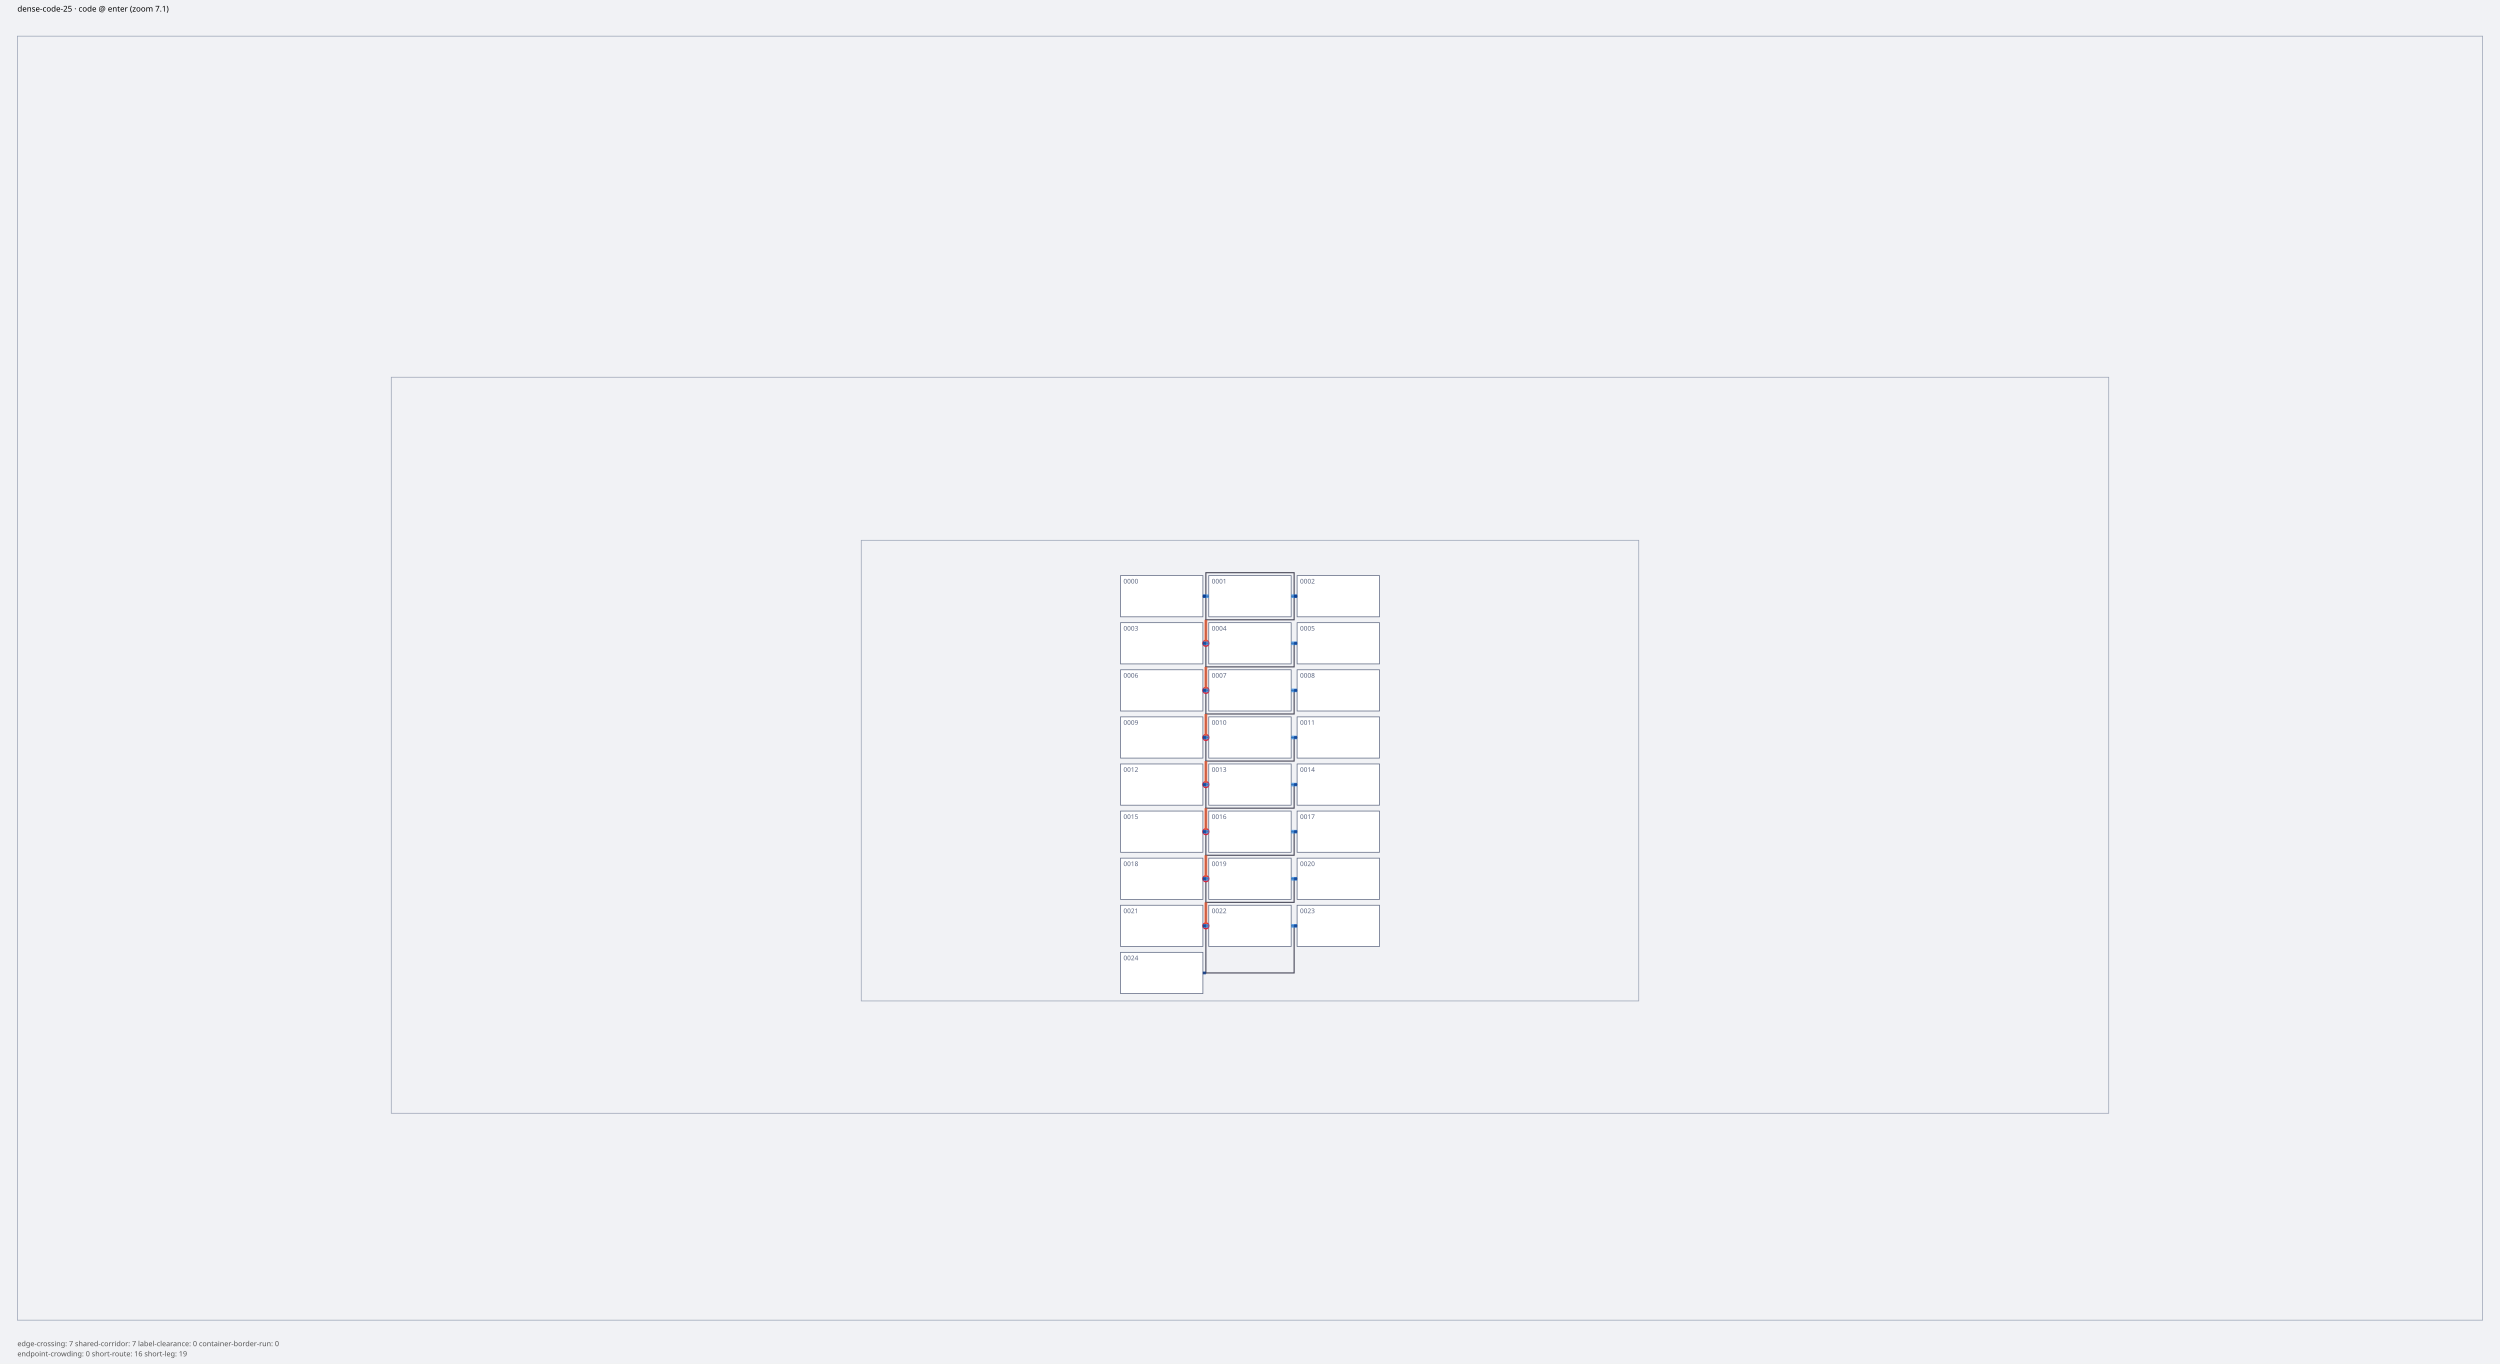
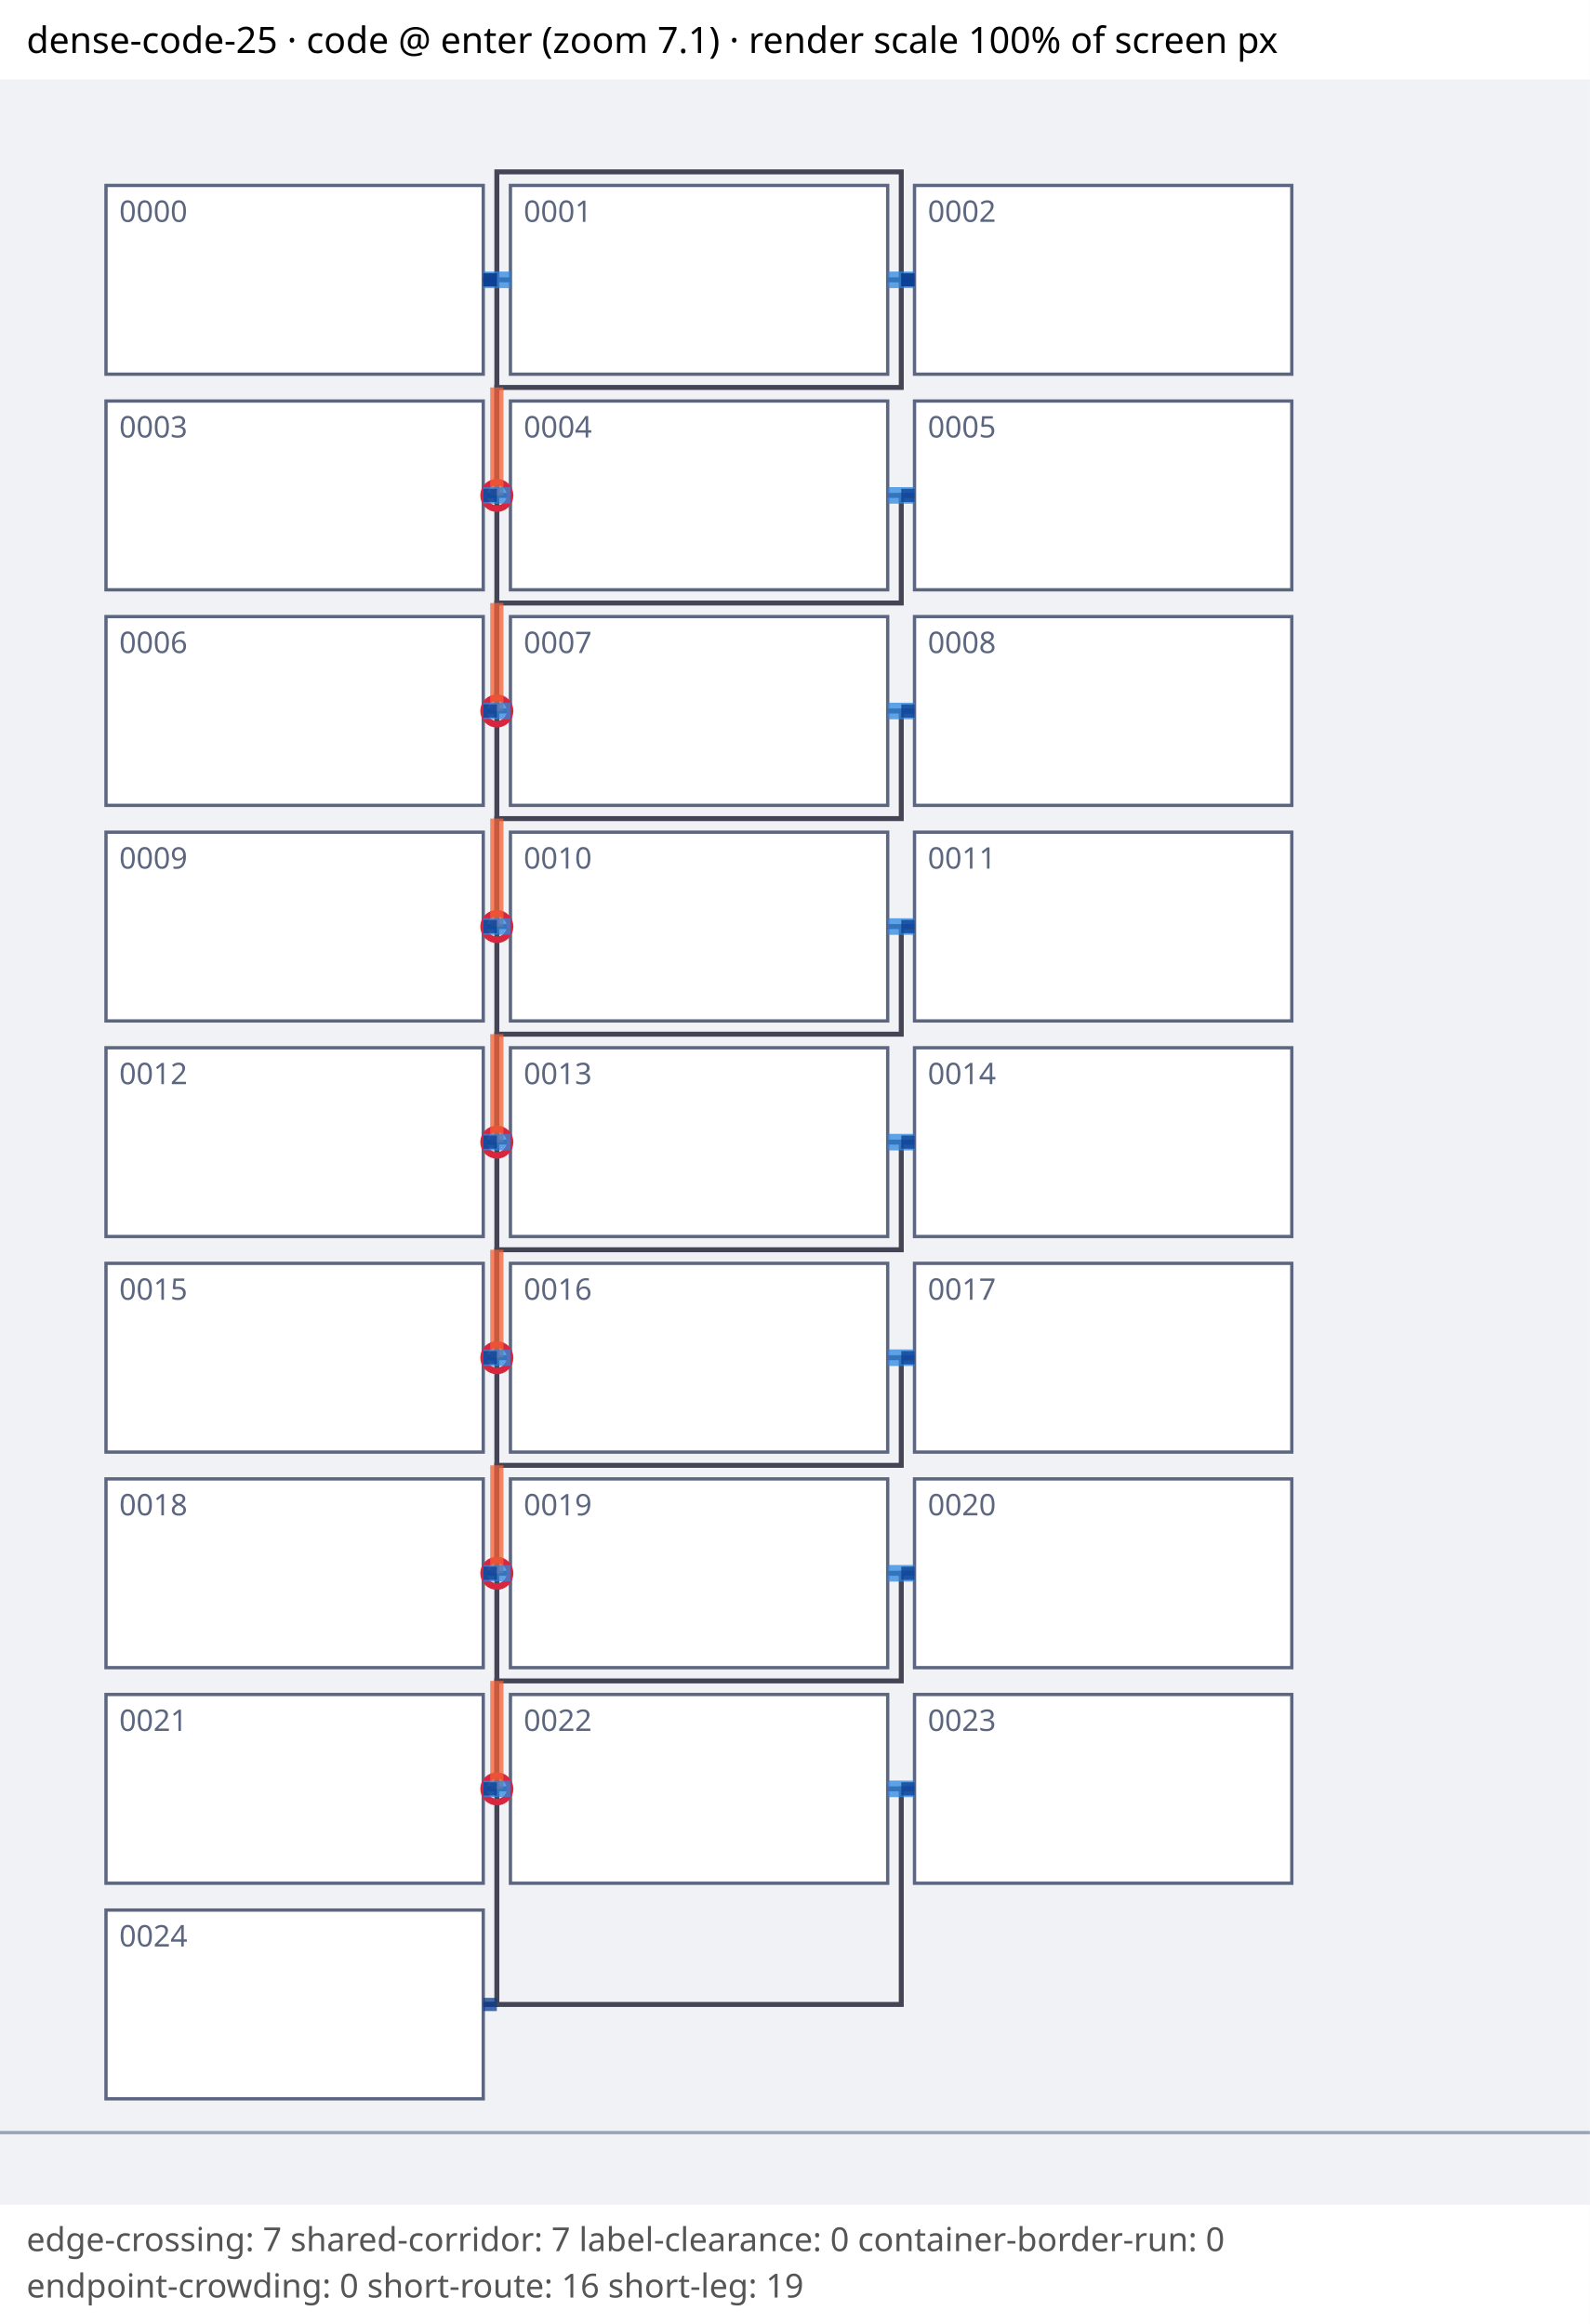
- <svg xmlns="http://www.w3.org/2000/svg" width="3456" height="1885" viewBox="0 0 3456 1885" font-family="sans-serif" font-size="11">
-   <rect width="100%" height="100%" fill="#f1f2f5" />
-   <rect x="24" y="50" width="3408" height="1775" fill="none" stroke="#9aa3b5" stroke-width="1" />
-   <rect x="540.9" y="521.5" width="2374.2" height="1017.5" fill="none" stroke="#9aa3b5" stroke-width="1" />
-   <rect x="1190.6" y="746.9" width="1074.8" height="636.8" fill="none" stroke="#9aa3b5" stroke-width="1" />
-   <rect x="1549" y="795.7" width="113.9" height="57" fill="#fff" stroke="#5c6680" stroke-width="1" />
-   <text x="1553" y="806.7" font-size="9" fill="#5c6680">0000</text>
-   <rect x="1671" y="795.7" width="113.9" height="57" fill="#fff" stroke="#5c6680" stroke-width="1" />
-   <text x="1675" y="806.7" font-size="9" fill="#5c6680">0001</text>
-   <rect x="1793.1" y="795.7" width="113.9" height="57" fill="#fff" stroke="#5c6680" stroke-width="1" />
-   <text x="1797.1" y="806.7" font-size="9" fill="#5c6680">0002</text>
-   <rect x="1549" y="860.8" width="113.9" height="57" fill="#fff" stroke="#5c6680" stroke-width="1" />
-   <text x="1553" y="871.8" font-size="9" fill="#5c6680">0003</text>
-   <rect x="1671" y="860.8" width="113.9" height="57" fill="#fff" stroke="#5c6680" stroke-width="1" />
-   <text x="1675" y="871.8" font-size="9" fill="#5c6680">0004</text>
-   <rect x="1793.1" y="860.8" width="113.9" height="57" fill="#fff" stroke="#5c6680" stroke-width="1" />
-   <text x="1797.1" y="871.8" font-size="9" fill="#5c6680">0005</text>
-   <rect x="1549" y="925.9" width="113.9" height="57" fill="#fff" stroke="#5c6680" stroke-width="1" />
-   <text x="1553" y="936.9" font-size="9" fill="#5c6680">0006</text>
-   <rect x="1671" y="925.9" width="113.9" height="57" fill="#fff" stroke="#5c6680" stroke-width="1" />
-   <text x="1675" y="936.9" font-size="9" fill="#5c6680">0007</text>
-   <rect x="1793.1" y="925.9" width="113.9" height="57" fill="#fff" stroke="#5c6680" stroke-width="1" />
-   <text x="1797.1" y="936.9" font-size="9" fill="#5c6680">0008</text>
-   <rect x="1549" y="991" width="113.9" height="57" fill="#fff" stroke="#5c6680" stroke-width="1" />
-   <text x="1553" y="1002" font-size="9" fill="#5c6680">0009</text>
-   <rect x="1671" y="991" width="113.9" height="57" fill="#fff" stroke="#5c6680" stroke-width="1" />
-   <text x="1675" y="1002" font-size="9" fill="#5c6680">0010</text>
-   <rect x="1793.1" y="991" width="113.9" height="57" fill="#fff" stroke="#5c6680" stroke-width="1" />
-   <text x="1797.1" y="1002" font-size="9" fill="#5c6680">0011</text>
-   <rect x="1549" y="1056.1" width="113.9" height="57" fill="#fff" stroke="#5c6680" stroke-width="1" />
-   <text x="1553" y="1067.1" font-size="9" fill="#5c6680">0012</text>
-   <rect x="1671" y="1056.1" width="113.9" height="57" fill="#fff" stroke="#5c6680" stroke-width="1" />
-   <text x="1675" y="1067.1" font-size="9" fill="#5c6680">0013</text>
-   <rect x="1793.1" y="1056.1" width="113.9" height="57" fill="#fff" stroke="#5c6680" stroke-width="1" />
-   <text x="1797.1" y="1067.1" font-size="9" fill="#5c6680">0014</text>
-   <rect x="1549" y="1121.2" width="113.9" height="57" fill="#fff" stroke="#5c6680" stroke-width="1" />
-   <text x="1553" y="1132.2" font-size="9" fill="#5c6680">0015</text>
-   <rect x="1671" y="1121.2" width="113.9" height="57" fill="#fff" stroke="#5c6680" stroke-width="1" />
-   <text x="1675" y="1132.2" font-size="9" fill="#5c6680">0016</text>
-   <rect x="1793.1" y="1121.2" width="113.9" height="57" fill="#fff" stroke="#5c6680" stroke-width="1" />
-   <text x="1797.1" y="1132.2" font-size="9" fill="#5c6680">0017</text>
-   <rect x="1549" y="1186.3" width="113.9" height="57" fill="#fff" stroke="#5c6680" stroke-width="1" />
-   <text x="1553" y="1197.3" font-size="9" fill="#5c6680">0018</text>
-   <rect x="1671" y="1186.3" width="113.9" height="57" fill="#fff" stroke="#5c6680" stroke-width="1" />
-   <text x="1675" y="1197.3" font-size="9" fill="#5c6680">0019</text>
-   <rect x="1793.1" y="1186.3" width="113.9" height="57" fill="#fff" stroke="#5c6680" stroke-width="1" />
-   <text x="1797.1" y="1197.3" font-size="9" fill="#5c6680">0020</text>
-   <rect x="1549" y="1251.4" width="113.9" height="57" fill="#fff" stroke="#5c6680" stroke-width="1" />
-   <text x="1553" y="1262.4" font-size="9" fill="#5c6680">0021</text>
-   <rect x="1671" y="1251.4" width="113.9" height="57" fill="#fff" stroke="#5c6680" stroke-width="1" />
-   <text x="1675" y="1262.4" font-size="9" fill="#5c6680">0022</text>
-   <rect x="1793.1" y="1251.4" width="113.9" height="57" fill="#fff" stroke="#5c6680" stroke-width="1" />
-   <text x="1797.1" y="1262.4" font-size="9" fill="#5c6680">0023</text>
-   <rect x="1549" y="1316.5" width="113.9" height="57" fill="#fff" stroke="#5c6680" stroke-width="1" />
-   <text x="1553" y="1327.5" font-size="9" fill="#5c6680">0024</text>
-   <polyline points="1662.9,824.2 1671,824.2" fill="none" stroke="#445" stroke-width="1.5" />
-   <polyline points="1662.9,824.2 1667,824.2 1667,791.7 1789,791.7 1789,824.2 1793.1,824.2" fill="none" stroke="#445" stroke-width="1.5" />
-   <polyline points="1785,824.2 1793.1,824.2" fill="none" stroke="#445" stroke-width="1.5" />
-   <polyline points="1793.1,824.2 1789,824.2 1789,856.8 1667,856.8 1667,889.3 1662.9,889.3" fill="none" stroke="#445" stroke-width="1.5" />
-   <polyline points="1662.9,889.3 1671,889.3" fill="none" stroke="#445" stroke-width="1.5" />
-   <polyline points="1785,889.3 1793.1,889.3" fill="none" stroke="#445" stroke-width="1.5" />
-   <polyline points="1793.1,889.3 1789,889.3 1789,921.9 1667,921.9 1667,954.4 1662.9,954.4" fill="none" stroke="#445" stroke-width="1.5" />
-   <polyline points="1662.9,954.4 1671,954.4" fill="none" stroke="#445" stroke-width="1.5" />
-   <polyline points="1785,954.4 1793.1,954.4" fill="none" stroke="#445" stroke-width="1.5" />
-   <polyline points="1793.1,954.4 1789,954.4 1789,987 1667,987 1667,1019.5 1662.9,1019.5" fill="none" stroke="#445" stroke-width="1.5" />
-   <polyline points="1662.9,1019.5 1671,1019.5" fill="none" stroke="#445" stroke-width="1.5" />
-   <polyline points="1785,1019.5 1793.1,1019.5" fill="none" stroke="#445" stroke-width="1.5" />
-   <polyline points="1793.1,1019.5 1789,1019.5 1789,1052.1 1667,1052.1 1667,1084.6 1662.9,1084.6" fill="none" stroke="#445" stroke-width="1.5" />
-   <polyline points="1662.9,1084.6 1671,1084.6" fill="none" stroke="#445" stroke-width="1.5" />
-   <polyline points="1785,1084.6 1793.1,1084.6" fill="none" stroke="#445" stroke-width="1.5" />
-   <polyline points="1793.1,1084.6 1789,1084.6 1789,1117.2 1667,1117.2 1667,1149.7 1662.9,1149.7" fill="none" stroke="#445" stroke-width="1.5" />
-   <polyline points="1662.9,1149.7 1671,1149.7" fill="none" stroke="#445" stroke-width="1.5" />
-   <polyline points="1785,1149.7 1793.1,1149.7" fill="none" stroke="#445" stroke-width="1.5" />
-   <polyline points="1793.1,1149.7 1789,1149.7 1789,1182.3 1667,1182.3 1667,1214.8 1662.9,1214.8" fill="none" stroke="#445" stroke-width="1.5" />
-   <polyline points="1662.9,1214.8 1671,1214.8" fill="none" stroke="#445" stroke-width="1.5" />
-   <polyline points="1785,1214.8 1793.1,1214.8" fill="none" stroke="#445" stroke-width="1.5" />
-   <polyline points="1793.1,1214.8 1789,1214.8 1789,1247.4 1667,1247.4 1667,1279.9 1662.9,1279.9" fill="none" stroke="#445" stroke-width="1.5" />
-   <polyline points="1662.9,1279.9 1671,1279.9" fill="none" stroke="#445" stroke-width="1.5" />
-   <polyline points="1785,1279.9 1793.1,1279.9" fill="none" stroke="#445" stroke-width="1.5" />
-   <polyline points="1793.1,1279.9 1789,1279.9 1789,1345 1662.9,1345" fill="none" stroke="#445" stroke-width="1.5" />
-   <polyline points="1662.9,1345 1667,1345 1667,824.2 1662.9,824.2" fill="none" stroke="#445" stroke-width="1.5" />
-   <circle cx="1667" cy="889.3" r="4" fill="none" stroke="#d7263d" stroke-width="2" />
-   <circle cx="1667" cy="954.4" r="4" fill="none" stroke="#d7263d" stroke-width="2" />
-   <circle cx="1667" cy="1019.5" r="4" fill="none" stroke="#d7263d" stroke-width="2" />
-   <circle cx="1667" cy="1084.6" r="4" fill="none" stroke="#d7263d" stroke-width="2" />
-   <circle cx="1667" cy="1149.7" r="4" fill="none" stroke="#d7263d" stroke-width="2" />
-   <circle cx="1667" cy="1214.8" r="4" fill="none" stroke="#d7263d" stroke-width="2" />
-   <circle cx="1667" cy="1279.9" r="4" fill="none" stroke="#d7263d" stroke-width="2" />
-   <polyline points="1667,856.8 1667,889.3" fill="none" stroke="#f46036" stroke-width="4" stroke-opacity="0.75" />
-   <polyline points="1667,921.9 1667,954.4" fill="none" stroke="#f46036" stroke-width="4" stroke-opacity="0.75" />
-   <polyline points="1667,987 1667,1019.5" fill="none" stroke="#f46036" stroke-width="4" stroke-opacity="0.75" />
-   <polyline points="1667,1052.1 1667,1084.6" fill="none" stroke="#f46036" stroke-width="4" stroke-opacity="0.75" />
-   <polyline points="1667,1117.2 1667,1149.7" fill="none" stroke="#f46036" stroke-width="4" stroke-opacity="0.75" />
-   <polyline points="1667,1182.3 1667,1214.8" fill="none" stroke="#f46036" stroke-width="4" stroke-opacity="0.75" />
-   <polyline points="1667,1247.4 1667,1279.9" fill="none" stroke="#f46036" stroke-width="4" stroke-opacity="0.75" />
-   <polyline points="1662.9,824.2 1671,824.2" fill="none" stroke="#2e86de" stroke-width="5" stroke-opacity="0.75" />
-   <polyline points="1785,824.2 1793.1,824.2" fill="none" stroke="#2e86de" stroke-width="5" stroke-opacity="0.75" />
-   <polyline points="1662.9,889.3 1671,889.3" fill="none" stroke="#2e86de" stroke-width="5" stroke-opacity="0.75" />
-   <polyline points="1785,889.3 1793.1,889.3" fill="none" stroke="#2e86de" stroke-width="5" stroke-opacity="0.75" />
-   <polyline points="1662.9,954.4 1671,954.4" fill="none" stroke="#2e86de" stroke-width="5" stroke-opacity="0.75" />
-   <polyline points="1785,954.4 1793.1,954.4" fill="none" stroke="#2e86de" stroke-width="5" stroke-opacity="0.75" />
-   <polyline points="1662.9,1019.5 1671,1019.5" fill="none" stroke="#2e86de" stroke-width="5" stroke-opacity="0.75" />
-   <polyline points="1785,1019.5 1793.1,1019.5" fill="none" stroke="#2e86de" stroke-width="5" stroke-opacity="0.75" />
-   <polyline points="1662.9,1084.6 1671,1084.6" fill="none" stroke="#2e86de" stroke-width="5" stroke-opacity="0.75" />
-   <polyline points="1785,1084.6 1793.1,1084.6" fill="none" stroke="#2e86de" stroke-width="5" stroke-opacity="0.75" />
-   <polyline points="1662.9,1149.7 1671,1149.7" fill="none" stroke="#2e86de" stroke-width="5" stroke-opacity="0.75" />
-   <polyline points="1785,1149.7 1793.1,1149.7" fill="none" stroke="#2e86de" stroke-width="5" stroke-opacity="0.75" />
-   <polyline points="1662.9,1214.8 1671,1214.8" fill="none" stroke="#2e86de" stroke-width="5" stroke-opacity="0.75" />
-   <polyline points="1785,1214.8 1793.1,1214.8" fill="none" stroke="#2e86de" stroke-width="5" stroke-opacity="0.75" />
-   <polyline points="1662.9,1279.9 1671,1279.9" fill="none" stroke="#2e86de" stroke-width="5" stroke-opacity="0.75" />
-   <polyline points="1785,1279.9 1793.1,1279.9" fill="none" stroke="#2e86de" stroke-width="5" stroke-opacity="0.75" />
-   <polyline points="1662.9,824.2 1667,824.2" fill="none" stroke="#0a3d91" stroke-width="4" stroke-opacity="0.75" />
-   <polyline points="1789,824.2 1793.1,824.2" fill="none" stroke="#0a3d91" stroke-width="4" stroke-opacity="0.75" />
-   <polyline points="1662.9,889.3 1667,889.3" fill="none" stroke="#0a3d91" stroke-width="4" stroke-opacity="0.75" />
-   <polyline points="1789,824.2 1793.1,824.2" fill="none" stroke="#0a3d91" stroke-width="4" stroke-opacity="0.75" />
-   <polyline points="1662.9,954.4 1667,954.4" fill="none" stroke="#0a3d91" stroke-width="4" stroke-opacity="0.75" />
-   <polyline points="1789,889.3 1793.1,889.3" fill="none" stroke="#0a3d91" stroke-width="4" stroke-opacity="0.75" />
-   <polyline points="1662.9,1019.5 1667,1019.5" fill="none" stroke="#0a3d91" stroke-width="4" stroke-opacity="0.75" />
-   <polyline points="1789,954.4 1793.1,954.4" fill="none" stroke="#0a3d91" stroke-width="4" stroke-opacity="0.75" />
-   <polyline points="1662.9,1084.6 1667,1084.6" fill="none" stroke="#0a3d91" stroke-width="4" stroke-opacity="0.75" />
-   <polyline points="1789,1019.5 1793.1,1019.5" fill="none" stroke="#0a3d91" stroke-width="4" stroke-opacity="0.75" />
-   <polyline points="1662.9,1149.7 1667,1149.7" fill="none" stroke="#0a3d91" stroke-width="4" stroke-opacity="0.75" />
-   <polyline points="1789,1084.6 1793.1,1084.6" fill="none" stroke="#0a3d91" stroke-width="4" stroke-opacity="0.75" />
-   <polyline points="1662.9,1214.8 1667,1214.8" fill="none" stroke="#0a3d91" stroke-width="4" stroke-opacity="0.75" />
-   <polyline points="1789,1149.7 1793.1,1149.7" fill="none" stroke="#0a3d91" stroke-width="4" stroke-opacity="0.75" />
-   <polyline points="1662.9,1279.9 1667,1279.9" fill="none" stroke="#0a3d91" stroke-width="4" stroke-opacity="0.75" />
-   <polyline points="1789,1214.8 1793.1,1214.8" fill="none" stroke="#0a3d91" stroke-width="4" stroke-opacity="0.75" />
-   <polyline points="1789,1279.9 1793.1,1279.9" fill="none" stroke="#0a3d91" stroke-width="4" stroke-opacity="0.75" />
-   <polyline points="1662.9,824.2 1667,824.2" fill="none" stroke="#0a3d91" stroke-width="4" stroke-opacity="0.75" />
-   <polyline points="1662.9,1345 1667,1345" fill="none" stroke="#0a3d91" stroke-width="4" stroke-opacity="0.75" />
-   <rect width="100%" height="22" fill="#f1f2f5" />
-   <text x="24" y="16">dense-code-25 · code @ enter (zoom 7.1)</text>
-   <text x="24" y="1861" font-size="10" fill="#555">edge-crossing: 7   shared-corridor: 7   label-clearance: 0   container-border-run: 0</text>
-   <text x="24" y="1875" font-size="10" fill="#555">endpoint-crowding: 0   short-route: 16   short-leg: 19</text>
+ <svg xmlns="http://www.w3.org/2000/svg" width="480" height="701.8" viewBox="0 0 480 701.8" font-family="sans-serif" font-size="11">
+   <defs>
+     <clipPath id="frame">
+       <rect x="0" y="24" width="480" height="641.8" />
+     </clipPath>
+   </defs>
+   <rect width="100%" height="100%" fill="#fff" />
+   <rect x="0" y="24" width="480" height="641.8" fill="#f1f2f5" />
+   <g clip-path="url(#frame)">
+     <rect x="-1493" y="-689.7" width="3408" height="1775" fill="none" stroke="#9aa3b5" stroke-width="1" />
+     <rect x="-976.1" y="-218.2" width="2374.2" height="1017.5" fill="none" stroke="#9aa3b5" stroke-width="1" />
+     <rect x="-326.4" y="7.2" width="1074.8" height="636.8" fill="none" stroke="#9aa3b5" stroke-width="1" />
+     <rect x="32" y="56" width="113.9" height="57" fill="#fff" stroke="#5c6680" stroke-width="1" />
+     <text x="36" y="67" font-size="9" fill="#5c6680">0000</text>
+     <rect x="154.1" y="56" width="113.9" height="57" fill="#fff" stroke="#5c6680" stroke-width="1" />
+     <text x="158.1" y="67" font-size="9" fill="#5c6680">0001</text>
+     <rect x="276.1" y="56" width="113.9" height="57" fill="#fff" stroke="#5c6680" stroke-width="1" />
+     <text x="280.1" y="67" font-size="9" fill="#5c6680">0002</text>
+     <rect x="32" y="121.1" width="113.9" height="57" fill="#fff" stroke="#5c6680" stroke-width="1" />
+     <text x="36" y="132.1" font-size="9" fill="#5c6680">0003</text>
+     <rect x="154.1" y="121.1" width="113.9" height="57" fill="#fff" stroke="#5c6680" stroke-width="1" />
+     <text x="158.1" y="132.1" font-size="9" fill="#5c6680">0004</text>
+     <rect x="276.1" y="121.1" width="113.9" height="57" fill="#fff" stroke="#5c6680" stroke-width="1" />
+     <text x="280.1" y="132.1" font-size="9" fill="#5c6680">0005</text>
+     <rect x="32" y="186.2" width="113.9" height="57" fill="#fff" stroke="#5c6680" stroke-width="1" />
+     <text x="36" y="197.2" font-size="9" fill="#5c6680">0006</text>
+     <rect x="154.1" y="186.2" width="113.9" height="57" fill="#fff" stroke="#5c6680" stroke-width="1" />
+     <text x="158.1" y="197.2" font-size="9" fill="#5c6680">0007</text>
+     <rect x="276.1" y="186.2" width="113.9" height="57" fill="#fff" stroke="#5c6680" stroke-width="1" />
+     <text x="280.1" y="197.2" font-size="9" fill="#5c6680">0008</text>
+     <rect x="32" y="251.3" width="113.9" height="57" fill="#fff" stroke="#5c6680" stroke-width="1" />
+     <text x="36" y="262.3" font-size="9" fill="#5c6680">0009</text>
+     <rect x="154.1" y="251.3" width="113.9" height="57" fill="#fff" stroke="#5c6680" stroke-width="1" />
+     <text x="158.1" y="262.3" font-size="9" fill="#5c6680">0010</text>
+     <rect x="276.1" y="251.3" width="113.9" height="57" fill="#fff" stroke="#5c6680" stroke-width="1" />
+     <text x="280.1" y="262.3" font-size="9" fill="#5c6680">0011</text>
+     <rect x="32" y="316.4" width="113.9" height="57" fill="#fff" stroke="#5c6680" stroke-width="1" />
+     <text x="36" y="327.4" font-size="9" fill="#5c6680">0012</text>
+     <rect x="154.1" y="316.4" width="113.9" height="57" fill="#fff" stroke="#5c6680" stroke-width="1" />
+     <text x="158.1" y="327.4" font-size="9" fill="#5c6680">0013</text>
+     <rect x="276.1" y="316.4" width="113.9" height="57" fill="#fff" stroke="#5c6680" stroke-width="1" />
+     <text x="280.1" y="327.4" font-size="9" fill="#5c6680">0014</text>
+     <rect x="32" y="381.5" width="113.9" height="57" fill="#fff" stroke="#5c6680" stroke-width="1" />
+     <text x="36" y="392.5" font-size="9" fill="#5c6680">0015</text>
+     <rect x="154.1" y="381.5" width="113.9" height="57" fill="#fff" stroke="#5c6680" stroke-width="1" />
+     <text x="158.1" y="392.5" font-size="9" fill="#5c6680">0016</text>
+     <rect x="276.1" y="381.5" width="113.9" height="57" fill="#fff" stroke="#5c6680" stroke-width="1" />
+     <text x="280.1" y="392.5" font-size="9" fill="#5c6680">0017</text>
+     <rect x="32" y="446.6" width="113.9" height="57" fill="#fff" stroke="#5c6680" stroke-width="1" />
+     <text x="36" y="457.6" font-size="9" fill="#5c6680">0018</text>
+     <rect x="154.1" y="446.6" width="113.9" height="57" fill="#fff" stroke="#5c6680" stroke-width="1" />
+     <text x="158.1" y="457.6" font-size="9" fill="#5c6680">0019</text>
+     <rect x="276.1" y="446.6" width="113.9" height="57" fill="#fff" stroke="#5c6680" stroke-width="1" />
+     <text x="280.1" y="457.6" font-size="9" fill="#5c6680">0020</text>
+     <rect x="32" y="511.7" width="113.9" height="57" fill="#fff" stroke="#5c6680" stroke-width="1" />
+     <text x="36" y="522.7" font-size="9" fill="#5c6680">0021</text>
+     <rect x="154.1" y="511.7" width="113.9" height="57" fill="#fff" stroke="#5c6680" stroke-width="1" />
+     <text x="158.1" y="522.7" font-size="9" fill="#5c6680">0022</text>
+     <rect x="276.1" y="511.7" width="113.9" height="57" fill="#fff" stroke="#5c6680" stroke-width="1" />
+     <text x="280.1" y="522.7" font-size="9" fill="#5c6680">0023</text>
+     <rect x="32" y="576.8" width="113.9" height="57" fill="#fff" stroke="#5c6680" stroke-width="1" />
+     <text x="36" y="587.8" font-size="9" fill="#5c6680">0024</text>
+     <polyline points="145.9,84.5 154.1,84.5" fill="none" stroke="#445" stroke-width="1.5" />
+     <polyline points="145.9,84.5 150,84.5 150,51.9 272.1,51.9 272.1,84.5 276.1,84.5" fill="none" stroke="#445" stroke-width="1.5" />
+     <polyline points="268,84.5 276.1,84.5" fill="none" stroke="#445" stroke-width="1.5" />
+     <polyline points="276.1,84.5 272.1,84.5 272.1,117 150,117 150,149.6 145.9,149.6" fill="none" stroke="#445" stroke-width="1.5" />
+     <polyline points="145.9,149.6 154.1,149.6" fill="none" stroke="#445" stroke-width="1.5" />
+     <polyline points="268,149.6 276.1,149.6" fill="none" stroke="#445" stroke-width="1.5" />
+     <polyline points="276.1,149.6 272.1,149.6 272.1,182.1 150,182.1 150,214.7 145.9,214.7" fill="none" stroke="#445" stroke-width="1.5" />
+     <polyline points="145.9,214.7 154.1,214.7" fill="none" stroke="#445" stroke-width="1.5" />
+     <polyline points="268,214.7 276.1,214.7" fill="none" stroke="#445" stroke-width="1.5" />
+     <polyline points="276.1,214.7 272.1,214.7 272.1,247.2 150,247.2 150,279.8 145.9,279.8" fill="none" stroke="#445" stroke-width="1.5" />
+     <polyline points="145.9,279.8 154.1,279.8" fill="none" stroke="#445" stroke-width="1.5" />
+     <polyline points="268,279.8 276.1,279.8" fill="none" stroke="#445" stroke-width="1.5" />
+     <polyline points="276.1,279.8 272.1,279.8 272.1,312.3 150,312.3 150,344.9 145.9,344.9" fill="none" stroke="#445" stroke-width="1.5" />
+     <polyline points="145.9,344.9 154.1,344.9" fill="none" stroke="#445" stroke-width="1.5" />
+     <polyline points="268,344.9 276.1,344.9" fill="none" stroke="#445" stroke-width="1.5" />
+     <polyline points="276.1,344.9 272.1,344.9 272.1,377.4 150,377.4 150,410 145.9,410" fill="none" stroke="#445" stroke-width="1.5" />
+     <polyline points="145.9,410 154.1,410" fill="none" stroke="#445" stroke-width="1.5" />
+     <polyline points="268,410 276.1,410" fill="none" stroke="#445" stroke-width="1.5" />
+     <polyline points="276.1,410 272.1,410 272.1,442.5 150,442.5 150,475.1 145.9,475.1" fill="none" stroke="#445" stroke-width="1.5" />
+     <polyline points="145.9,475.1 154.1,475.1" fill="none" stroke="#445" stroke-width="1.5" />
+     <polyline points="268,475.1 276.1,475.1" fill="none" stroke="#445" stroke-width="1.5" />
+     <polyline points="276.1,475.1 272.1,475.1 272.1,507.6 150,507.6 150,540.2 145.9,540.2" fill="none" stroke="#445" stroke-width="1.5" />
+     <polyline points="145.9,540.2 154.1,540.2" fill="none" stroke="#445" stroke-width="1.5" />
+     <polyline points="268,540.2 276.1,540.2" fill="none" stroke="#445" stroke-width="1.5" />
+     <polyline points="276.1,540.2 272.1,540.2 272.1,605.3 145.9,605.3" fill="none" stroke="#445" stroke-width="1.5" />
+     <polyline points="145.9,605.3 150,605.3 150,84.5 145.9,84.5" fill="none" stroke="#445" stroke-width="1.5" />
+     <circle cx="150" cy="149.6" r="4" fill="none" stroke="#d7263d" stroke-width="2" />
+     <circle cx="150" cy="214.7" r="4" fill="none" stroke="#d7263d" stroke-width="2" />
+     <circle cx="150" cy="279.8" r="4" fill="none" stroke="#d7263d" stroke-width="2" />
+     <circle cx="150" cy="344.9" r="4" fill="none" stroke="#d7263d" stroke-width="2" />
+     <circle cx="150" cy="410" r="4" fill="none" stroke="#d7263d" stroke-width="2" />
+     <circle cx="150" cy="475.1" r="4" fill="none" stroke="#d7263d" stroke-width="2" />
+     <circle cx="150" cy="540.2" r="4" fill="none" stroke="#d7263d" stroke-width="2" />
+     <polyline points="150,117 150,149.6" fill="none" stroke="#f46036" stroke-width="4" stroke-opacity="0.75" />
+     <polyline points="150,182.1 150,214.7" fill="none" stroke="#f46036" stroke-width="4" stroke-opacity="0.75" />
+     <polyline points="150,247.2 150,279.8" fill="none" stroke="#f46036" stroke-width="4" stroke-opacity="0.75" />
+     <polyline points="150,312.3 150,344.9" fill="none" stroke="#f46036" stroke-width="4" stroke-opacity="0.75" />
+     <polyline points="150,377.4 150,410" fill="none" stroke="#f46036" stroke-width="4" stroke-opacity="0.75" />
+     <polyline points="150,442.5 150,475.1" fill="none" stroke="#f46036" stroke-width="4" stroke-opacity="0.75" />
+     <polyline points="150,507.6 150,540.2" fill="none" stroke="#f46036" stroke-width="4" stroke-opacity="0.75" />
+     <polyline points="145.9,84.5 154.1,84.5" fill="none" stroke="#2e86de" stroke-width="5" stroke-opacity="0.75" />
+     <polyline points="268,84.5 276.1,84.5" fill="none" stroke="#2e86de" stroke-width="5" stroke-opacity="0.75" />
+     <polyline points="145.9,149.6 154.1,149.6" fill="none" stroke="#2e86de" stroke-width="5" stroke-opacity="0.75" />
+     <polyline points="268,149.6 276.1,149.6" fill="none" stroke="#2e86de" stroke-width="5" stroke-opacity="0.75" />
+     <polyline points="145.9,214.7 154.1,214.7" fill="none" stroke="#2e86de" stroke-width="5" stroke-opacity="0.75" />
+     <polyline points="268,214.7 276.1,214.7" fill="none" stroke="#2e86de" stroke-width="5" stroke-opacity="0.75" />
+     <polyline points="145.9,279.8 154.1,279.8" fill="none" stroke="#2e86de" stroke-width="5" stroke-opacity="0.75" />
+     <polyline points="268,279.8 276.1,279.8" fill="none" stroke="#2e86de" stroke-width="5" stroke-opacity="0.75" />
+     <polyline points="145.9,344.9 154.1,344.9" fill="none" stroke="#2e86de" stroke-width="5" stroke-opacity="0.75" />
+     <polyline points="268,344.9 276.1,344.9" fill="none" stroke="#2e86de" stroke-width="5" stroke-opacity="0.75" />
+     <polyline points="145.9,410 154.1,410" fill="none" stroke="#2e86de" stroke-width="5" stroke-opacity="0.75" />
+     <polyline points="268,410 276.1,410" fill="none" stroke="#2e86de" stroke-width="5" stroke-opacity="0.75" />
+     <polyline points="145.9,475.1 154.1,475.1" fill="none" stroke="#2e86de" stroke-width="5" stroke-opacity="0.75" />
+     <polyline points="268,475.1 276.1,475.1" fill="none" stroke="#2e86de" stroke-width="5" stroke-opacity="0.75" />
+     <polyline points="145.9,540.2 154.1,540.2" fill="none" stroke="#2e86de" stroke-width="5" stroke-opacity="0.75" />
+     <polyline points="268,540.2 276.1,540.2" fill="none" stroke="#2e86de" stroke-width="5" stroke-opacity="0.75" />
+     <polyline points="145.9,84.5 150,84.5" fill="none" stroke="#0a3d91" stroke-width="4" stroke-opacity="0.75" />
+     <polyline points="272.1,84.5 276.1,84.5" fill="none" stroke="#0a3d91" stroke-width="4" stroke-opacity="0.75" />
+     <polyline points="145.9,149.6 150,149.6" fill="none" stroke="#0a3d91" stroke-width="4" stroke-opacity="0.75" />
+     <polyline points="272.1,84.5 276.1,84.5" fill="none" stroke="#0a3d91" stroke-width="4" stroke-opacity="0.75" />
+     <polyline points="145.9,214.7 150,214.7" fill="none" stroke="#0a3d91" stroke-width="4" stroke-opacity="0.75" />
+     <polyline points="272.1,149.6 276.1,149.6" fill="none" stroke="#0a3d91" stroke-width="4" stroke-opacity="0.75" />
+     <polyline points="145.9,279.8 150,279.8" fill="none" stroke="#0a3d91" stroke-width="4" stroke-opacity="0.75" />
+     <polyline points="272.1,214.7 276.1,214.7" fill="none" stroke="#0a3d91" stroke-width="4" stroke-opacity="0.75" />
+     <polyline points="145.9,344.9 150,344.9" fill="none" stroke="#0a3d91" stroke-width="4" stroke-opacity="0.75" />
+     <polyline points="272.1,279.8 276.1,279.8" fill="none" stroke="#0a3d91" stroke-width="4" stroke-opacity="0.75" />
+     <polyline points="145.9,410 150,410" fill="none" stroke="#0a3d91" stroke-width="4" stroke-opacity="0.75" />
+     <polyline points="272.1,344.9 276.1,344.9" fill="none" stroke="#0a3d91" stroke-width="4" stroke-opacity="0.75" />
+     <polyline points="145.9,475.1 150,475.1" fill="none" stroke="#0a3d91" stroke-width="4" stroke-opacity="0.75" />
+     <polyline points="272.1,410 276.1,410" fill="none" stroke="#0a3d91" stroke-width="4" stroke-opacity="0.75" />
+     <polyline points="145.9,540.2 150,540.2" fill="none" stroke="#0a3d91" stroke-width="4" stroke-opacity="0.75" />
+     <polyline points="272.1,475.1 276.1,475.1" fill="none" stroke="#0a3d91" stroke-width="4" stroke-opacity="0.75" />
+     <polyline points="272.1,540.2 276.1,540.2" fill="none" stroke="#0a3d91" stroke-width="4" stroke-opacity="0.75" />
+     <polyline points="145.9,84.5 150,84.5" fill="none" stroke="#0a3d91" stroke-width="4" stroke-opacity="0.75" />
+     <polyline points="145.9,605.3 150,605.3" fill="none" stroke="#0a3d91" stroke-width="4" stroke-opacity="0.75" />
+   </g>
+   <text x="8" y="16">dense-code-25 · code @ enter (zoom 7.1) · render scale 100% of screen px</text>
+   <text x="8" y="679.8" font-size="10" fill="#555">edge-crossing: 7   shared-corridor: 7   label-clearance: 0   container-border-run: 0</text>
+   <text x="8" y="693.8" font-size="10" fill="#555">endpoint-crowding: 0   short-route: 16   short-leg: 19</text>
</svg>
